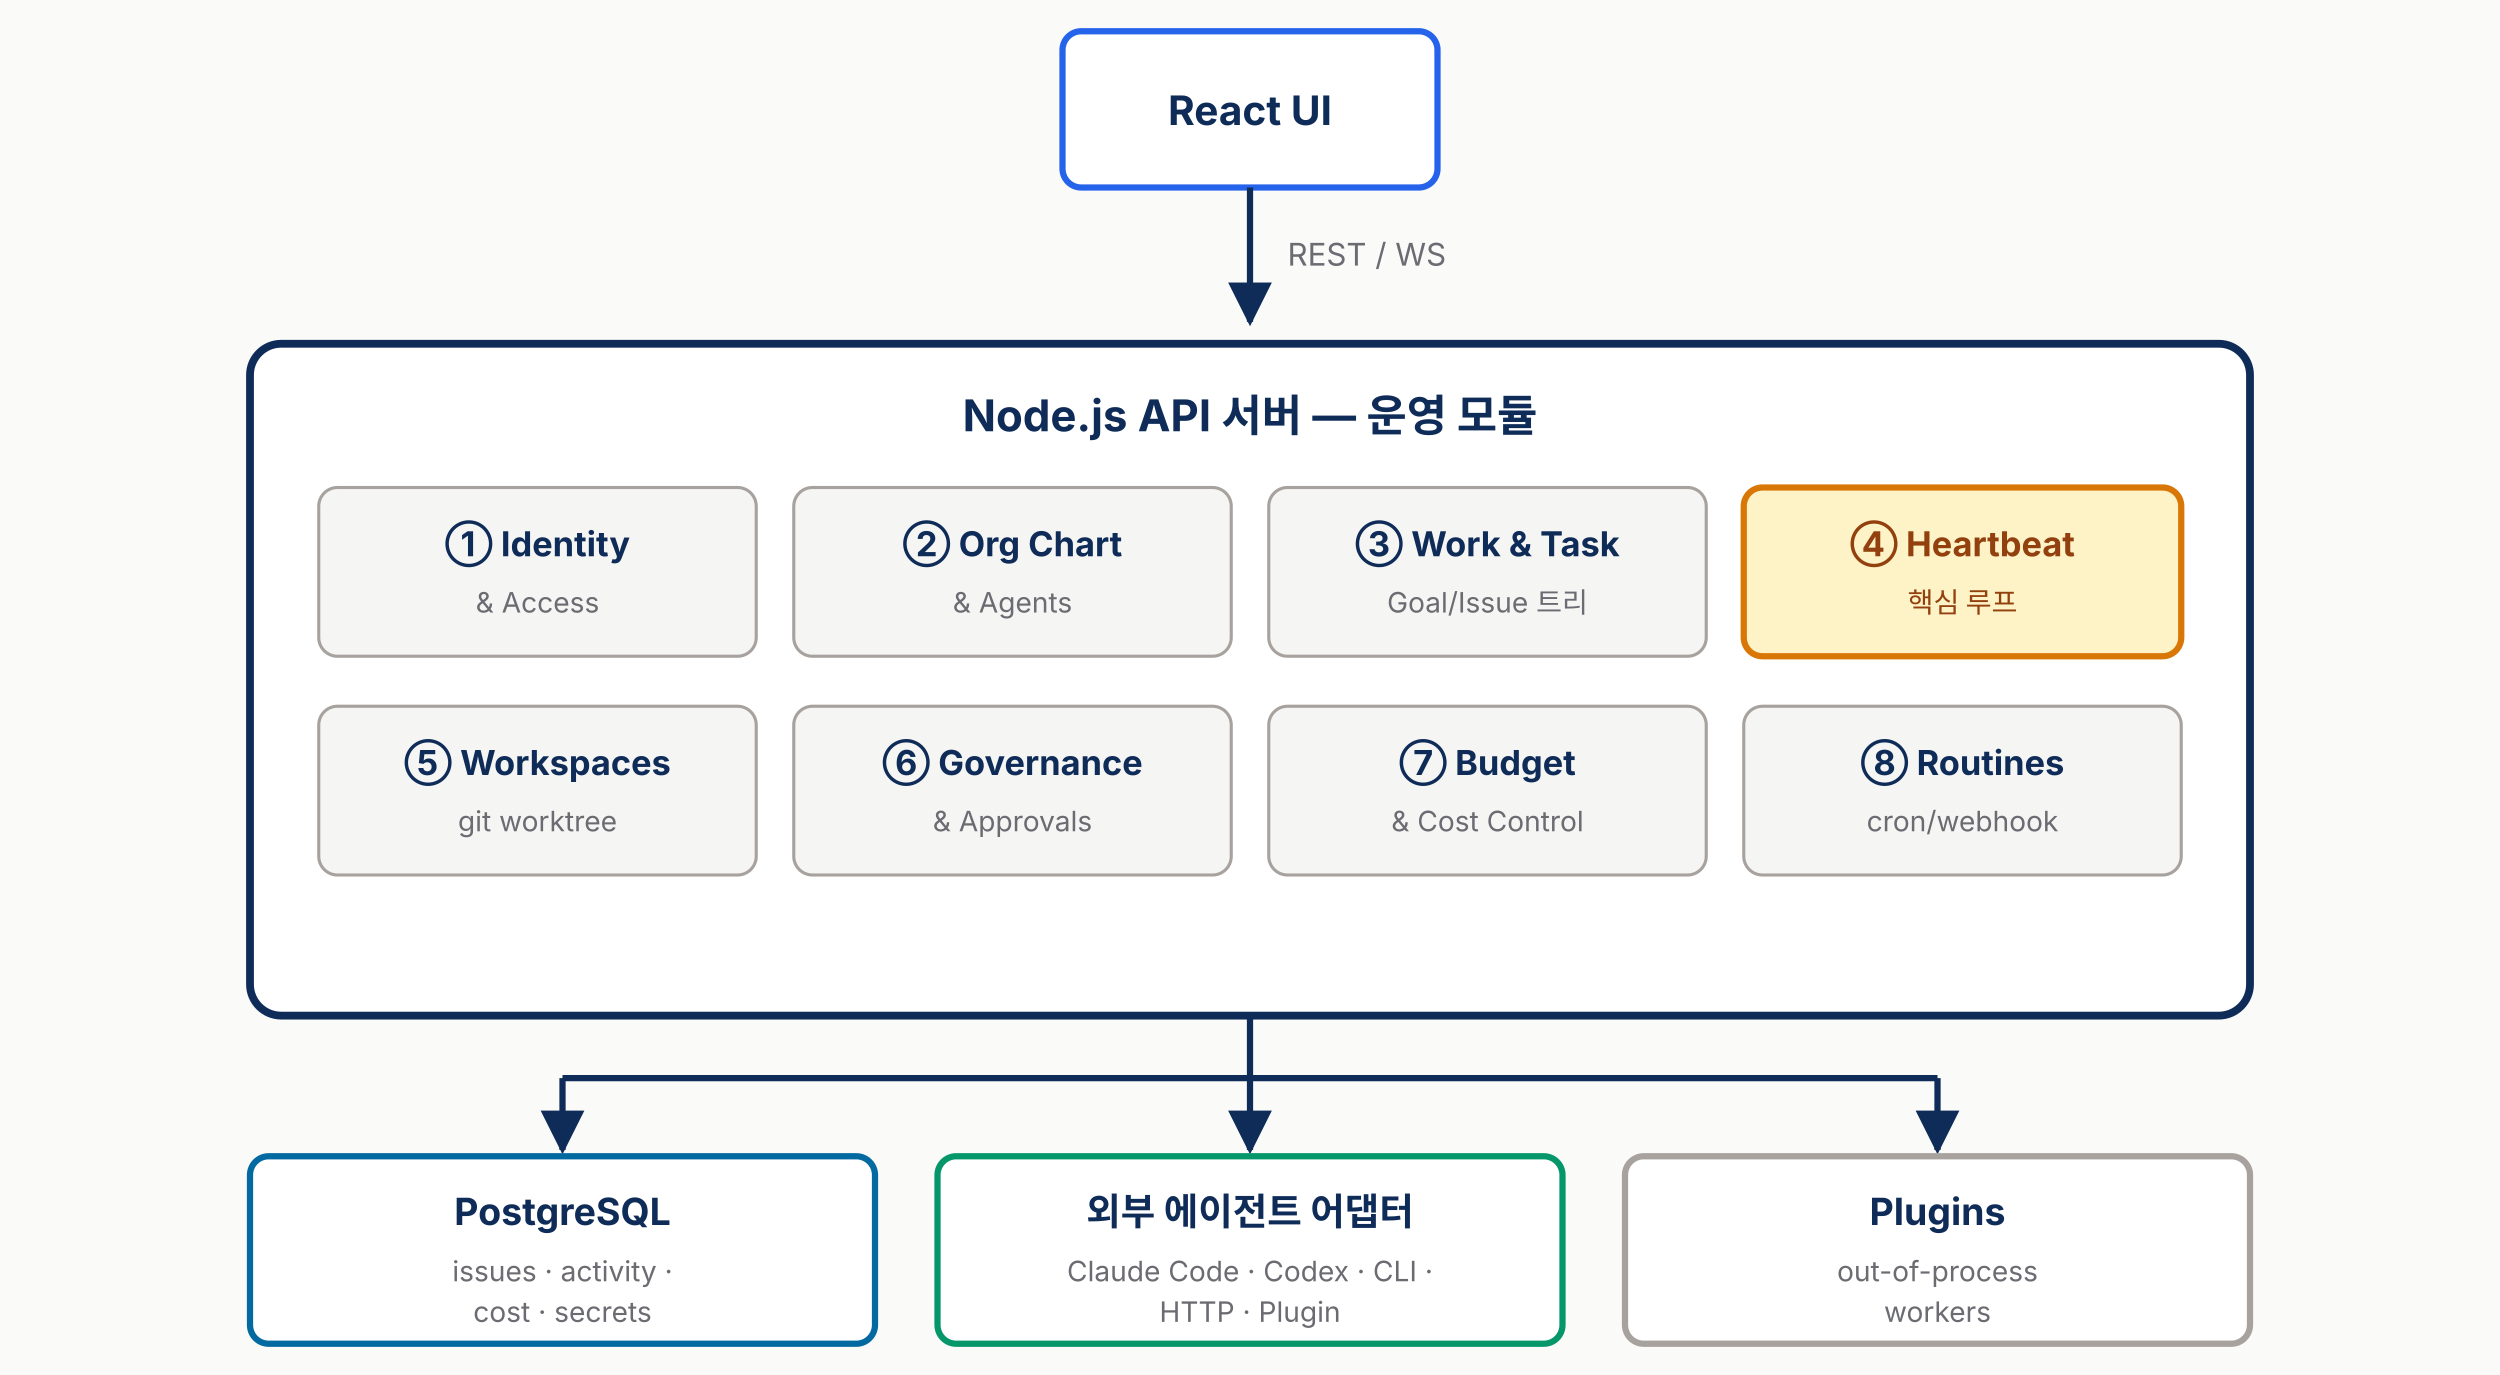
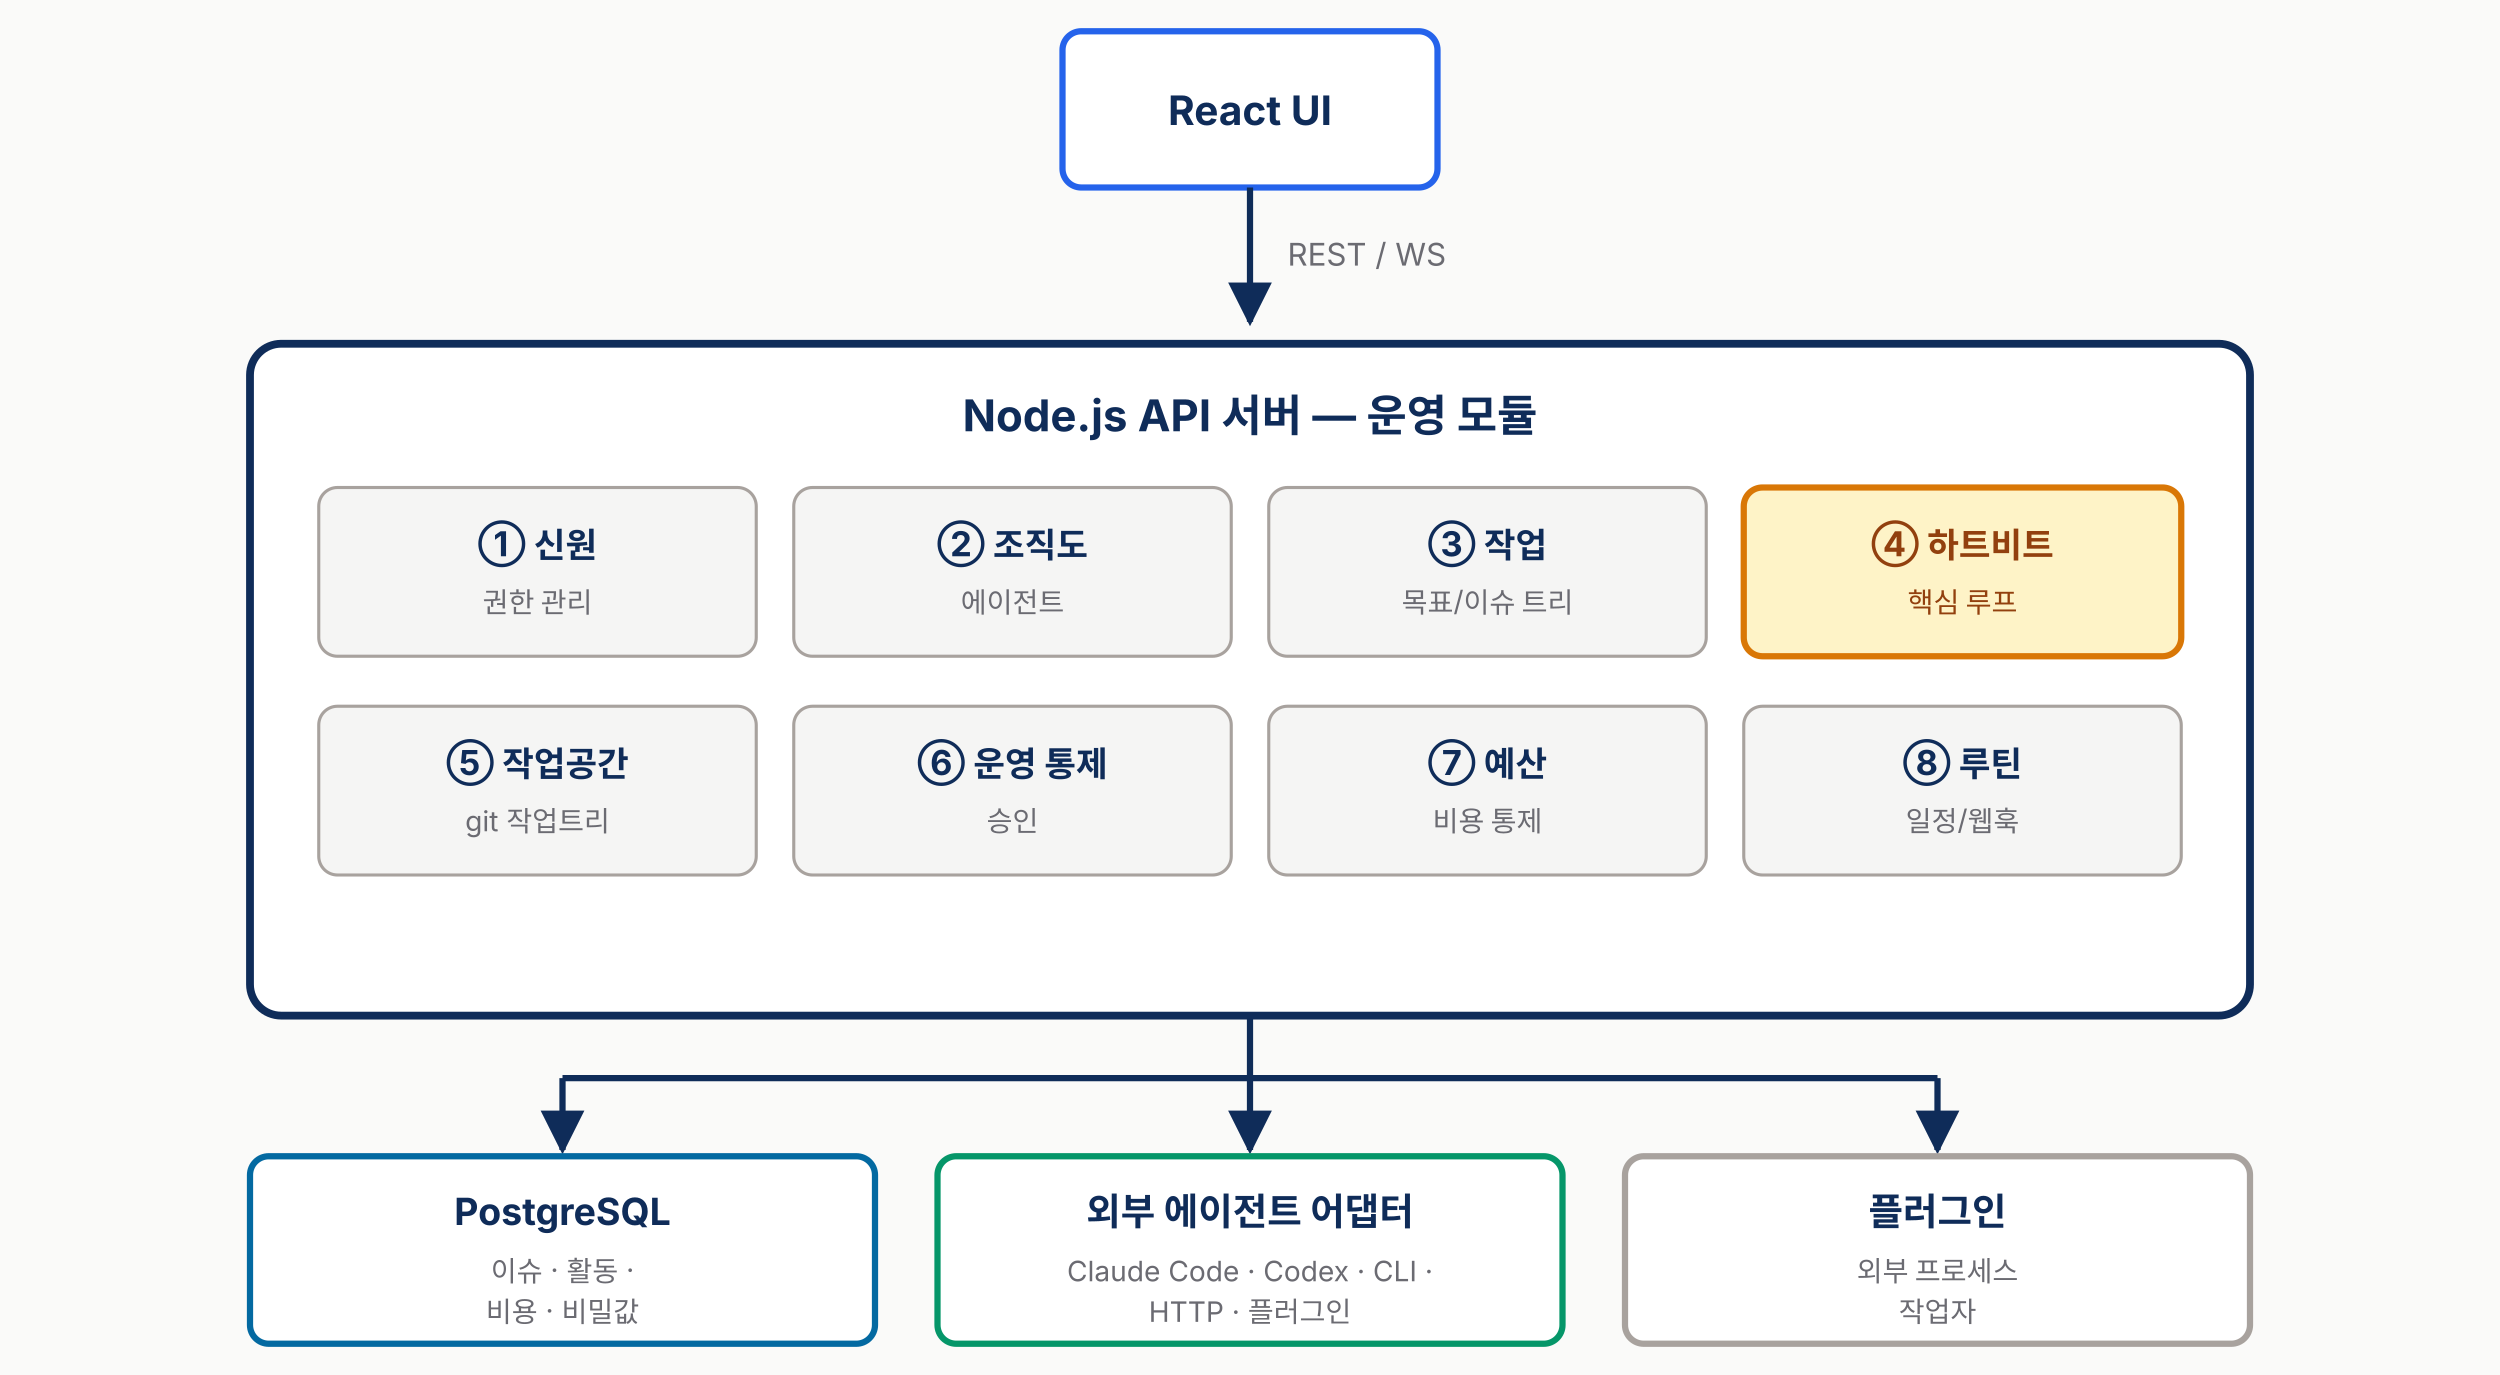
<svg xmlns="http://www.w3.org/2000/svg" viewBox="0 20 800 440" font-family="-apple-system, 'Segoe UI', 'Noto Sans KR', sans-serif">
  <defs>
    <marker id="arrow-arch" viewBox="0 0 10 10" refX="9" refY="5" markerWidth="7" markerHeight="7" orient="auto">
      <path d="M0,0 L10,5 L0,10 z" fill="#0F2C59" />
    </marker>
    <style>
      .edge-label { paint-order: stroke fill; stroke: #FAFAF9; stroke-width: 3px; stroke-linejoin: round; }
    </style>
  </defs>
  <rect x="0" y="20" width="800" height="440" fill="#FAFAF9" />
  <g>
    <rect x="340" y="30" width="120" height="50" rx="6" fill="#FFFFFF" stroke="#2563EB" stroke-width="2" />
    <text x="400" y="60" font-size="13" font-weight="700" text-anchor="middle" fill="#0F2C59">React UI</text>
  </g>
  <line x1="400" y1="80" x2="400" y2="123" stroke="#0F2C59" stroke-width="2" marker-end="url(#arrow-arch)" />
  <text class="edge-label" x="412" y="105" font-size="10" fill="#6B6B72">REST / WS</text>
  <g>
    <rect x="80" y="130" width="640" height="215" rx="10" fill="#FFFFFF" stroke="#0F2C59" stroke-width="2.5" />
    <text x="400" y="158" font-size="14" font-weight="700" text-anchor="middle" fill="#0F2C59">Node.js API 서버 — 운영 모듈</text>
    <g>
      <rect x="102" y="176" width="140" height="54" rx="6" fill="#F5F5F4" stroke="#A8A29E" stroke-width="1" />
-       <text x="172" y="198" font-size="11" font-weight="700" text-anchor="middle" fill="#0F2C59">① Identity</text>
-       <text x="172" y="216" font-size="9" text-anchor="middle" fill="#6B6B72">&amp; Access</text>
+       <text x="172" y="198" font-size="11" font-weight="700" text-anchor="middle" fill="#0F2C59">① 신원</text>
+       <text x="172" y="216" font-size="9" text-anchor="middle" fill="#6B6B72">권한 관리</text>
    </g>
    <g>
      <rect x="254" y="176" width="140" height="54" rx="6" fill="#F5F5F4" stroke="#A8A29E" stroke-width="1" />
-       <text x="324" y="198" font-size="11" font-weight="700" text-anchor="middle" fill="#0F2C59">② Org Chart</text>
-       <text x="324" y="216" font-size="9" text-anchor="middle" fill="#6B6B72">&amp; Agents</text>
+       <text x="324" y="198" font-size="11" font-weight="700" text-anchor="middle" fill="#0F2C59">② 조직도</text>
+       <text x="324" y="216" font-size="9" text-anchor="middle" fill="#6B6B72">에이전트</text>
    </g>
    <g>
      <rect x="406" y="176" width="140" height="54" rx="6" fill="#F5F5F4" stroke="#A8A29E" stroke-width="1" />
-       <text x="476" y="198" font-size="11" font-weight="700" text-anchor="middle" fill="#0F2C59">③ Work &amp; Task</text>
-       <text x="476" y="216" font-size="9" text-anchor="middle" fill="#6B6B72">Goal/Issue 트리</text>
+       <text x="476" y="198" font-size="11" font-weight="700" text-anchor="middle" fill="#0F2C59">③ 작업</text>
+       <text x="476" y="216" font-size="9" text-anchor="middle" fill="#6B6B72">목표/이슈 트리</text>
    </g>
    <g>
      <rect x="558" y="176" width="140" height="54" rx="6" fill="#FEF3C7" stroke="#D97706" stroke-width="2" />
-       <text x="628" y="198" font-size="11" font-weight="700" text-anchor="middle" fill="#92400E">④ Heartbeat</text>
+       <text x="628" y="198" font-size="11" font-weight="700" text-anchor="middle" fill="#92400E">④ 하트비트</text>
      <text x="628" y="216" font-size="9" text-anchor="middle" fill="#92400E">핵심 루프</text>
    </g>
    <g>
      <rect x="102" y="246" width="140" height="54" rx="6" fill="#F5F5F4" stroke="#A8A29E" stroke-width="1" />
-       <text x="172" y="268" font-size="11" font-weight="700" text-anchor="middle" fill="#0F2C59">⑤ Workspaces</text>
-       <text x="172" y="286" font-size="9" text-anchor="middle" fill="#6B6B72">git worktree</text>
+       <text x="172" y="268" font-size="11" font-weight="700" text-anchor="middle" fill="#0F2C59">⑤ 작업공간</text>
+       <text x="172" y="286" font-size="9" text-anchor="middle" fill="#6B6B72">git 작업트리</text>
    </g>
    <g>
      <rect x="254" y="246" width="140" height="54" rx="6" fill="#F5F5F4" stroke="#A8A29E" stroke-width="1" />
-       <text x="324" y="268" font-size="11" font-weight="700" text-anchor="middle" fill="#0F2C59">⑥ Governance</text>
-       <text x="324" y="286" font-size="9" text-anchor="middle" fill="#6B6B72">&amp; Approvals</text>
+       <text x="324" y="268" font-size="11" font-weight="700" text-anchor="middle" fill="#0F2C59">⑥ 운영 통제</text>
+       <text x="324" y="286" font-size="9" text-anchor="middle" fill="#6B6B72">승인</text>
    </g>
    <g>
      <rect x="406" y="246" width="140" height="54" rx="6" fill="#F5F5F4" stroke="#A8A29E" stroke-width="1" />
-       <text x="476" y="268" font-size="11" font-weight="700" text-anchor="middle" fill="#0F2C59">⑦ Budget</text>
-       <text x="476" y="286" font-size="9" text-anchor="middle" fill="#6B6B72">&amp; Cost Control</text>
+       <text x="476" y="268" font-size="11" font-weight="700" text-anchor="middle" fill="#0F2C59">⑦ 예산</text>
+       <text x="476" y="286" font-size="9" text-anchor="middle" fill="#6B6B72">비용 통제</text>
    </g>
    <g>
      <rect x="558" y="246" width="140" height="54" rx="6" fill="#F5F5F4" stroke="#A8A29E" stroke-width="1" />
-       <text x="628" y="268" font-size="11" font-weight="700" text-anchor="middle" fill="#0F2C59">⑧ Routines</text>
-       <text x="628" y="286" font-size="9" text-anchor="middle" fill="#6B6B72">cron/webhook</text>
+       <text x="628" y="268" font-size="11" font-weight="700" text-anchor="middle" fill="#0F2C59">⑧ 루틴</text>
+       <text x="628" y="286" font-size="9" text-anchor="middle" fill="#6B6B72">일정/웹훅</text>
    </g>
  </g>
  <line x1="400" y1="345" x2="400" y2="365" stroke="#0F2C59" stroke-width="2" />
  <line x1="180" y1="365" x2="620" y2="365" stroke="#0F2C59" stroke-width="2" />
  <line x1="180" y1="365" x2="180" y2="388" stroke="#0F2C59" stroke-width="2" marker-end="url(#arrow-arch)" />
  <line x1="400" y1="365" x2="400" y2="388" stroke="#0F2C59" stroke-width="2" marker-end="url(#arrow-arch)" />
  <line x1="620" y1="365" x2="620" y2="388" stroke="#0F2C59" stroke-width="2" marker-end="url(#arrow-arch)" />
  <g>
    <rect x="80" y="390" width="200" height="60" rx="6" fill="#FFFFFF" stroke="#0369A1" stroke-width="2" />
    <text x="180" y="412" font-size="12" font-weight="700" text-anchor="middle" fill="#0F2C59">PostgreSQL</text>
-     <text x="180" y="430" font-size="9" text-anchor="middle" fill="#6B6B72">issues · activity ·</text>
-     <text x="180" y="443" font-size="9" text-anchor="middle" fill="#6B6B72">cost · secrets</text>
+     <text x="180" y="430" font-size="9" text-anchor="middle" fill="#6B6B72">이슈 · 활동 ·</text>
+     <text x="180" y="443" font-size="9" text-anchor="middle" fill="#6B6B72">비용 · 비밀값</text>
  </g>
  <g>
    <rect x="300" y="390" width="200" height="60" rx="6" fill="#FFFFFF" stroke="#059669" stroke-width="2" />
    <text x="400" y="412" font-size="12" font-weight="700" text-anchor="middle" fill="#0F2C59">외부 에이전트 어댑터</text>
    <text x="400" y="430" font-size="9" text-anchor="middle" fill="#6B6B72">Claude Code · Codex · CLI ·</text>
-     <text x="400" y="443" font-size="9" text-anchor="middle" fill="#6B6B72">HTTP · Plugin</text>
+     <text x="400" y="443" font-size="9" text-anchor="middle" fill="#6B6B72">HTTP · 플러그인</text>
  </g>
  <g>
    <rect x="520" y="390" width="200" height="60" rx="6" fill="#FFFFFF" stroke="#A8A29E" stroke-width="2" />
-     <text x="620" y="412" font-size="12" font-weight="700" text-anchor="middle" fill="#0F2C59">Plugins</text>
-     <text x="620" y="430" font-size="9" text-anchor="middle" fill="#6B6B72">out-of-process</text>
-     <text x="620" y="443" font-size="9" text-anchor="middle" fill="#6B6B72">workers</text>
+     <text x="620" y="412" font-size="12" font-weight="700" text-anchor="middle" fill="#0F2C59">플러그인</text>
+     <text x="620" y="430" font-size="9" text-anchor="middle" fill="#6B6B72">외부 프로세스</text>
+     <text x="620" y="443" font-size="9" text-anchor="middle" fill="#6B6B72">작업자</text>
  </g>
</svg>
